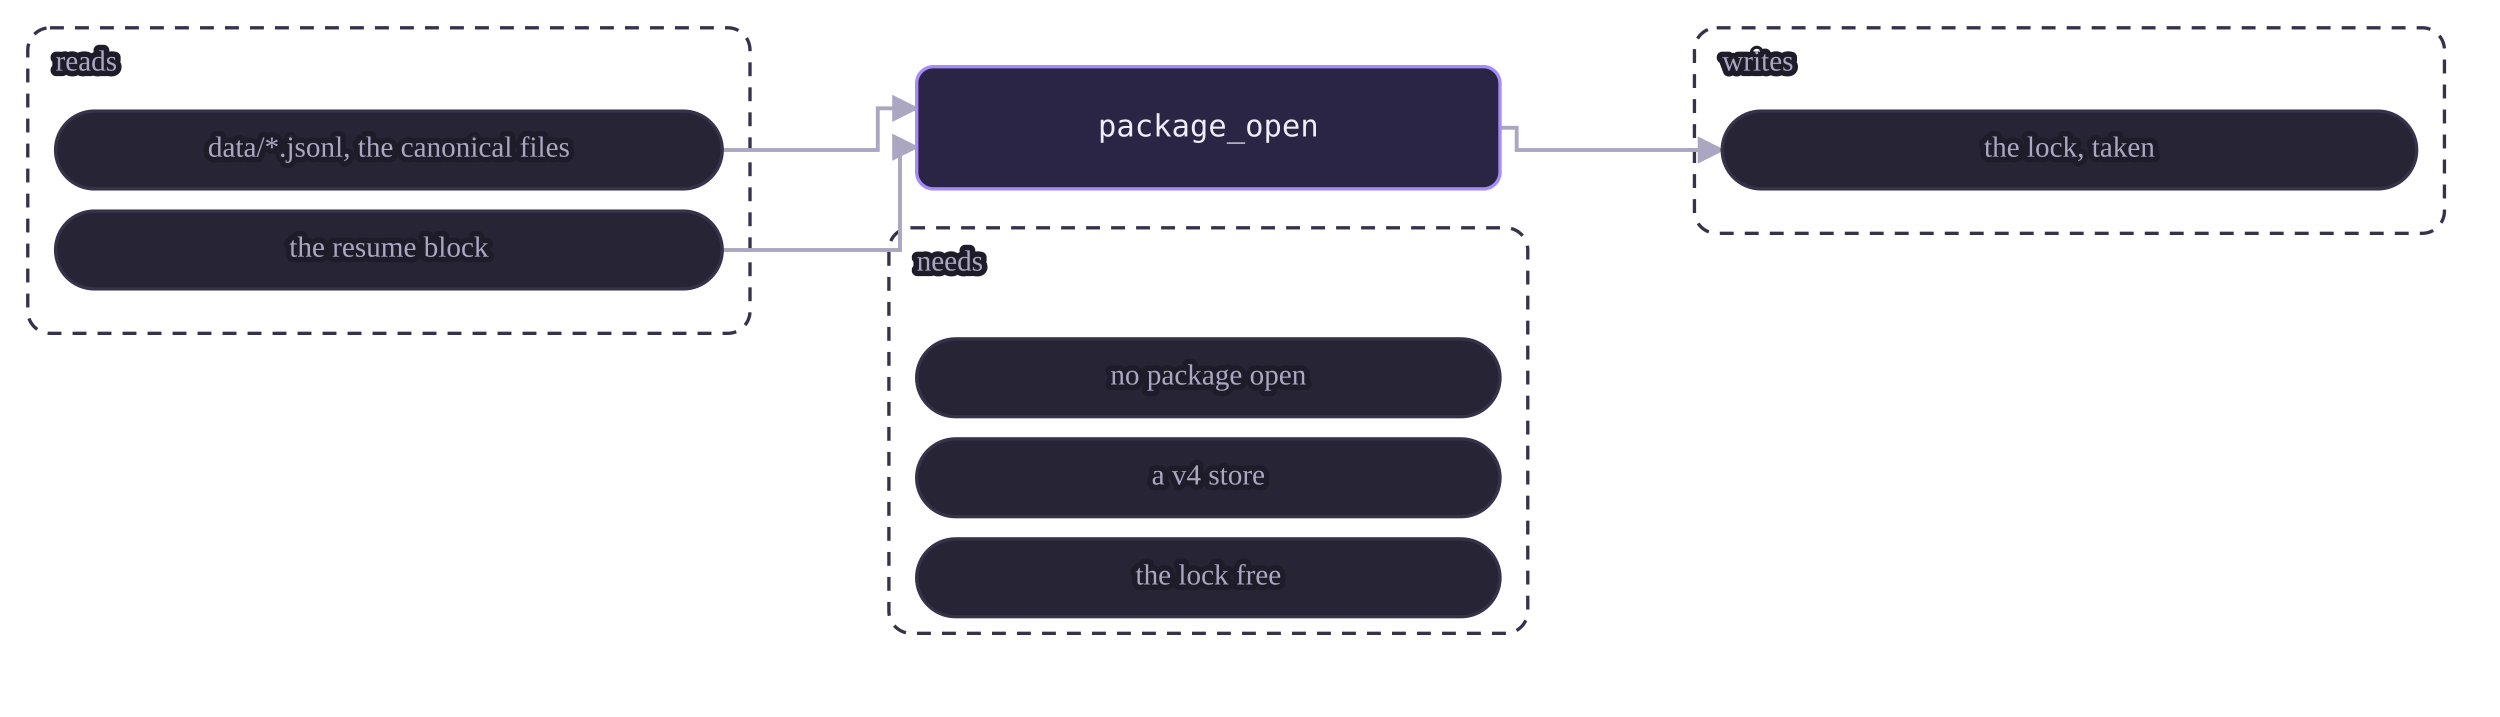
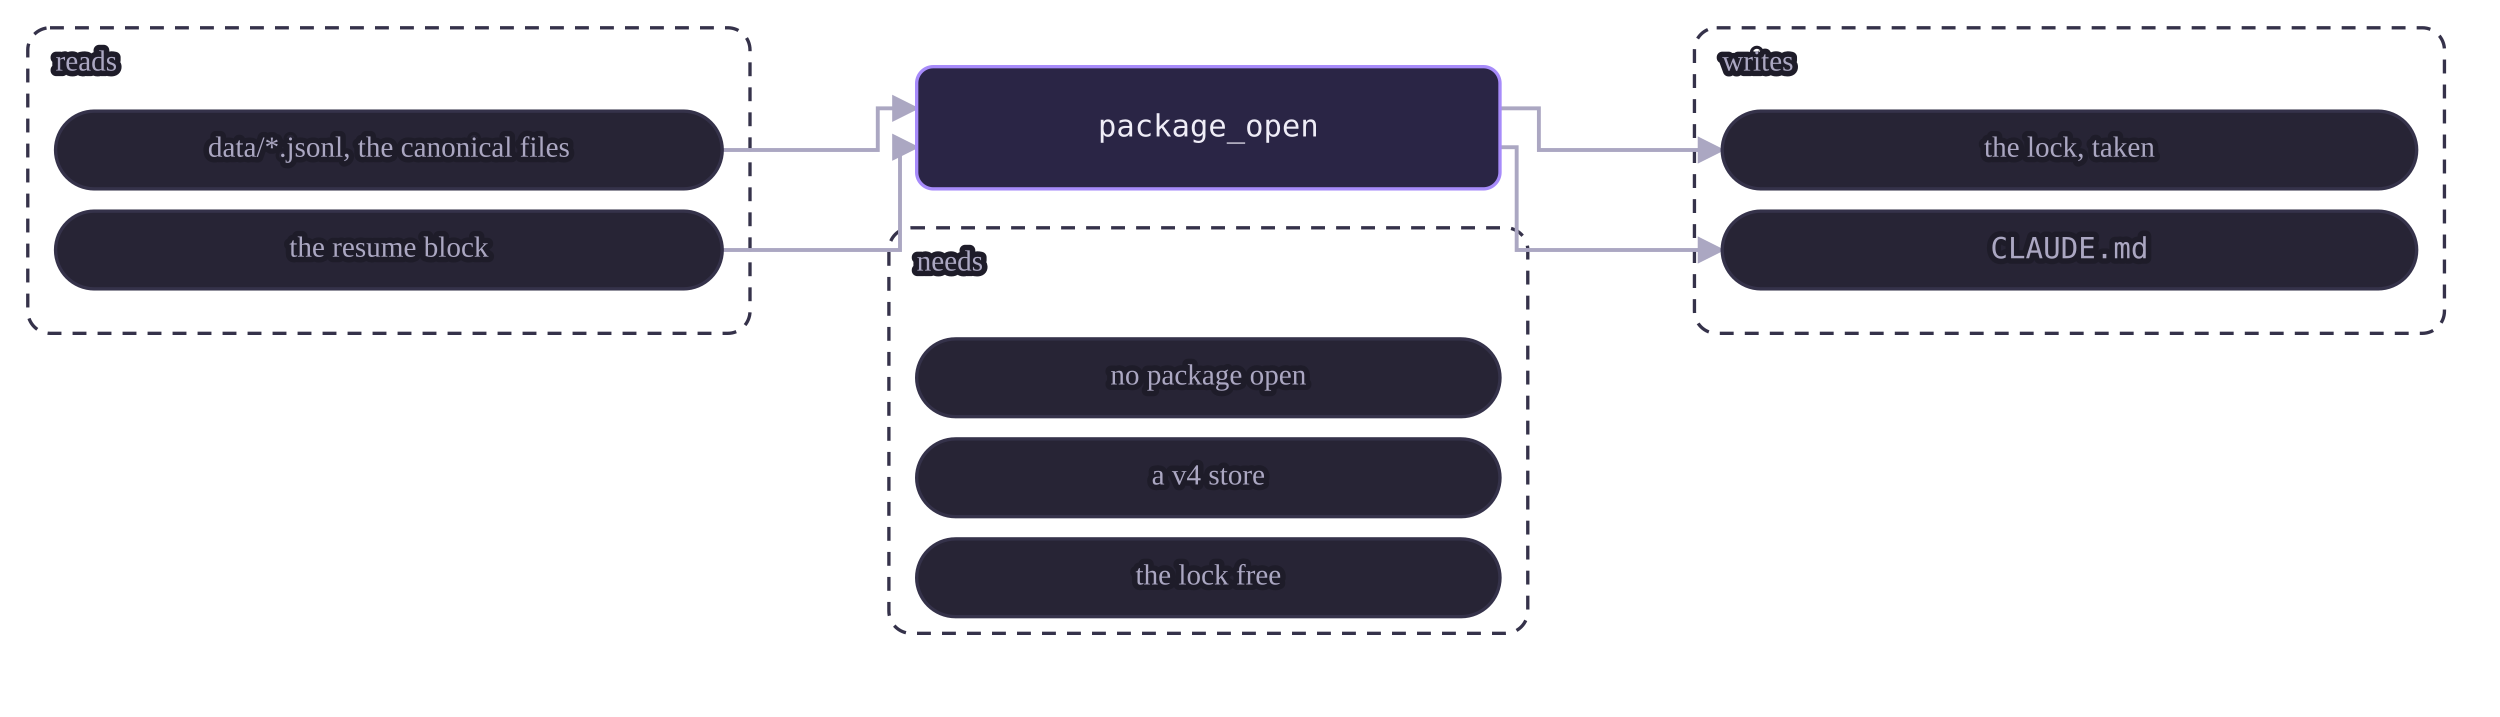
<svg xmlns="http://www.w3.org/2000/svg" class="dia" lang="en" viewBox="0 0 900 258" width="900" height="258" role="img" aria-label="What the tool needs before it runs, what it reads, and what it writes. Every claim is pinned to a line of the server.">
  <style>svg{font-family:Georgia, "Times New Roman", serif;color:#efedf7;direction:ltr}text{fill:currentColor}.box{fill:#272435;stroke:#35324a;stroke-width:1.2}.box.acc{fill:#2a2545;stroke:#a78bfa}.box.good{fill:#23322e;stroke:#3fb950}.box.bad{fill:#38222d;stroke:#f85149}.box.warn{fill:#3a312c;stroke:#e3b341}.box.frame{fill:none;stroke:#35324a;stroke-dasharray:5 4}.frame .lbl{fill:#aba7c2}.edge{fill:none;stroke:#aba7c2;stroke-width:1.4}.edge.acc{stroke:#a78bfa;stroke-width:1.8}.edge.loop{stroke-dasharray:4 3}.lbl{font-size:12px}.lbl.small{font-size:10.5px;fill:#aba7c2;paint-order:stroke fill;stroke:#1e1c29;stroke-width:4px;stroke-linejoin:round}.lbl.strong{font-weight:600;font-size:13px}.num{font-family:Consolas, Menlo, monospace;font-size:11px;direction:ltr;unicode-bidi:isolate}.arrow{fill:#aba7c2}.arrow.acc{fill:#a78bfa}</style>
  <defs>
    <marker id="ar-fx-package_open-en" viewBox="0 0 10 10" refX="9" refY="5" markerWidth="7" markerHeight="7" orient="auto-start-reverse">
      <path d="M0 0L10 5L0 10z" class="arrow" />
    </marker>
    <marker id="ara-fx-package_open-en" viewBox="0 0 10 10" refX="9" refY="5" markerWidth="7" markerHeight="7" orient="auto-start-reverse">
      <path d="M0 0L10 5L0 10z" class="arrow acc" />
    </marker>
  </defs>
  <g class="frame">
    <rect class="box frame" x="10.0" y="10" width="260" height="110" rx="8" />
    <text class="lbl small" x="20.0" y="23.0" text-anchor="start" dominant-baseline="middle">reads</text>
  </g>
  <g class="frame">
-     <rect class="box frame" x="610.0" y="10" width="270" height="74" rx="8" />
+     <rect class="box frame" x="610.0" y="10" width="270" height="110" rx="8" />
    <text class="lbl small" x="620.0" y="23.0" text-anchor="start" dominant-baseline="middle">writes</text>
  </g>
  <g class="frame">
    <rect class="box frame" x="320.0" y="82" width="230" height="146" rx="8" />
    <text class="lbl small" x="330.0" y="95.0" text-anchor="start" dominant-baseline="middle">needs</text>
  </g>
  <path class="edge  draw" marker-end="url(#ar-fx-package_open-en)" d="M260.0 54.0 L316.0 54.0 L316.0 39.0 L330.0 39.0" />
  <path class="edge  draw" marker-end="url(#ar-fx-package_open-en)" d="M260.0 90.0 L324.0 90.0 L324.0 53.0 L330.0 53.0" />
-   <path class="edge  draw" marker-end="url(#ar-fx-package_open-en)" d="M540.0 46.0 L546.0 46.0 L546.0 54.0 L620.0 54.0" />
+   <path class="edge  draw" marker-end="url(#ar-fx-package_open-en)" d="M540.0 39.0 L554.0 39.0 L554.0 54.0 L620.0 54.0" />
+   <path class="edge  draw" marker-end="url(#ar-fx-package_open-en)" d="M540.0 53.0 L546.0 53.0 L546.0 90.0 L620.0 90.0" />
  <g data-key="l0">
    <rect class="box pill" x="20.0" y="40" width="240" height="28" rx="14.0" />
    <text class="lbl small" x="140.0" y="54.0" text-anchor="middle" dominant-baseline="middle">data/*.jsonl, the canonical files</text>
  </g>
  <g data-key="l1">
    <rect class="box pill" x="20.0" y="76" width="240" height="28" rx="14.0" />
    <text class="lbl small" x="140.0" y="90.0" text-anchor="middle" dominant-baseline="middle">the resume block</text>
  </g>
  <g data-key="r0">
    <rect class="box pill" x="620.0" y="40" width="250" height="28" rx="14.0" />
    <text class="lbl small" x="745.0" y="54.0" text-anchor="middle" dominant-baseline="middle">the lock, taken</text>
+   </g>
+   <g data-key="r1">
+     <rect class="box pill" x="620.0" y="76" width="250" height="28" rx="14.0" />
+     <text class="lbl num small" x="745.0" y="90.0" text-anchor="middle" dominant-baseline="middle" style="direction:ltr;unicode-bidi:isolate">CLAUDE.md</text>
  </g>
  <g data-key="hub">
    <rect class="box acc strong" x="330.0" y="24" width="210" height="44" rx="6" />
    <text class="lbl num" x="435.0" y="46.0" text-anchor="middle" dominant-baseline="middle" style="direction:ltr;unicode-bidi:isolate">package_open</text>
  </g>
  <g data-key="b0">
    <rect class="box pill" x="330.0" y="122" width="210" height="28" rx="14.0" />
    <text class="lbl small" x="435.0" y="136.0" text-anchor="middle" dominant-baseline="middle">no package open</text>
  </g>
  <g data-key="b1">
    <rect class="box pill" x="330.0" y="158" width="210" height="28" rx="14.0" />
    <text class="lbl small" x="435.0" y="172.0" text-anchor="middle" dominant-baseline="middle">a v4 store</text>
  </g>
  <g data-key="b2">
    <rect class="box pill" x="330.0" y="194" width="210" height="28" rx="14.0" />
    <text class="lbl small" x="435.0" y="208.0" text-anchor="middle" dominant-baseline="middle">the lock free</text>
  </g>
</svg>
